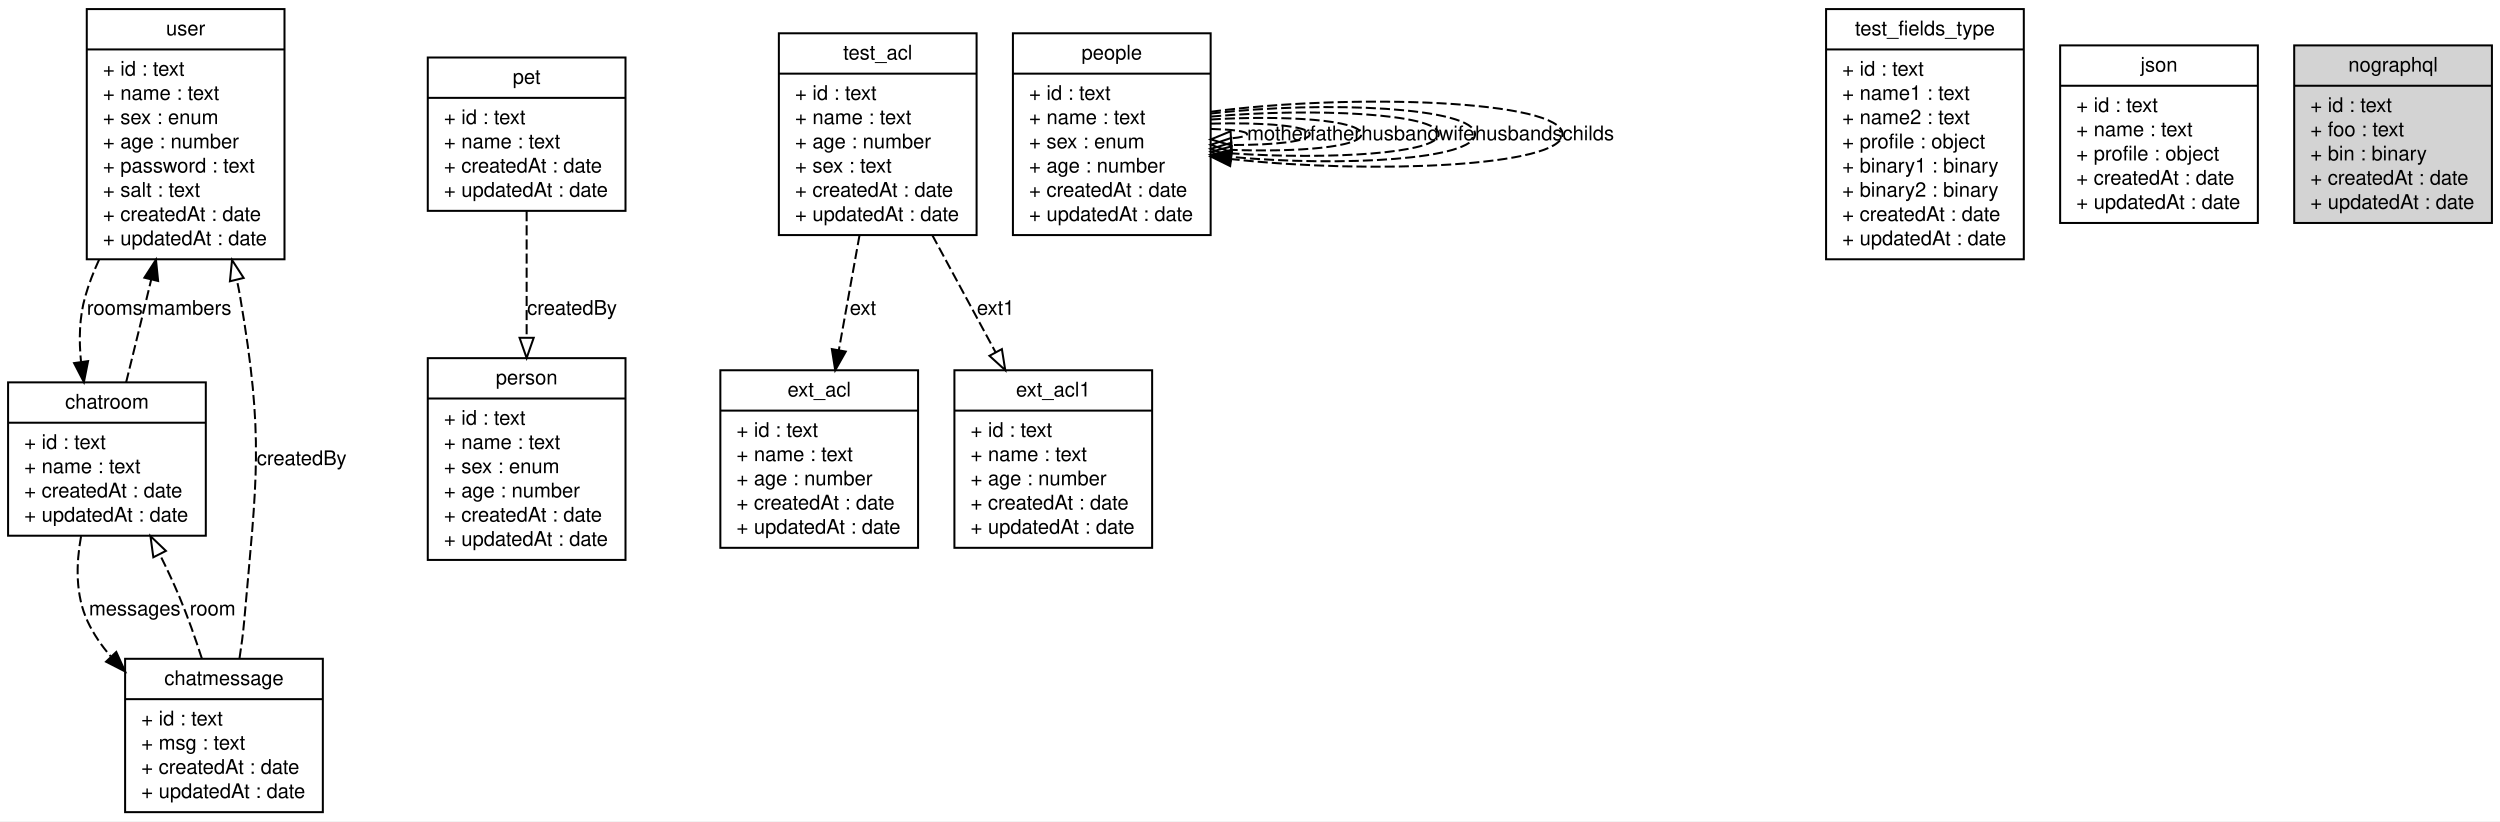
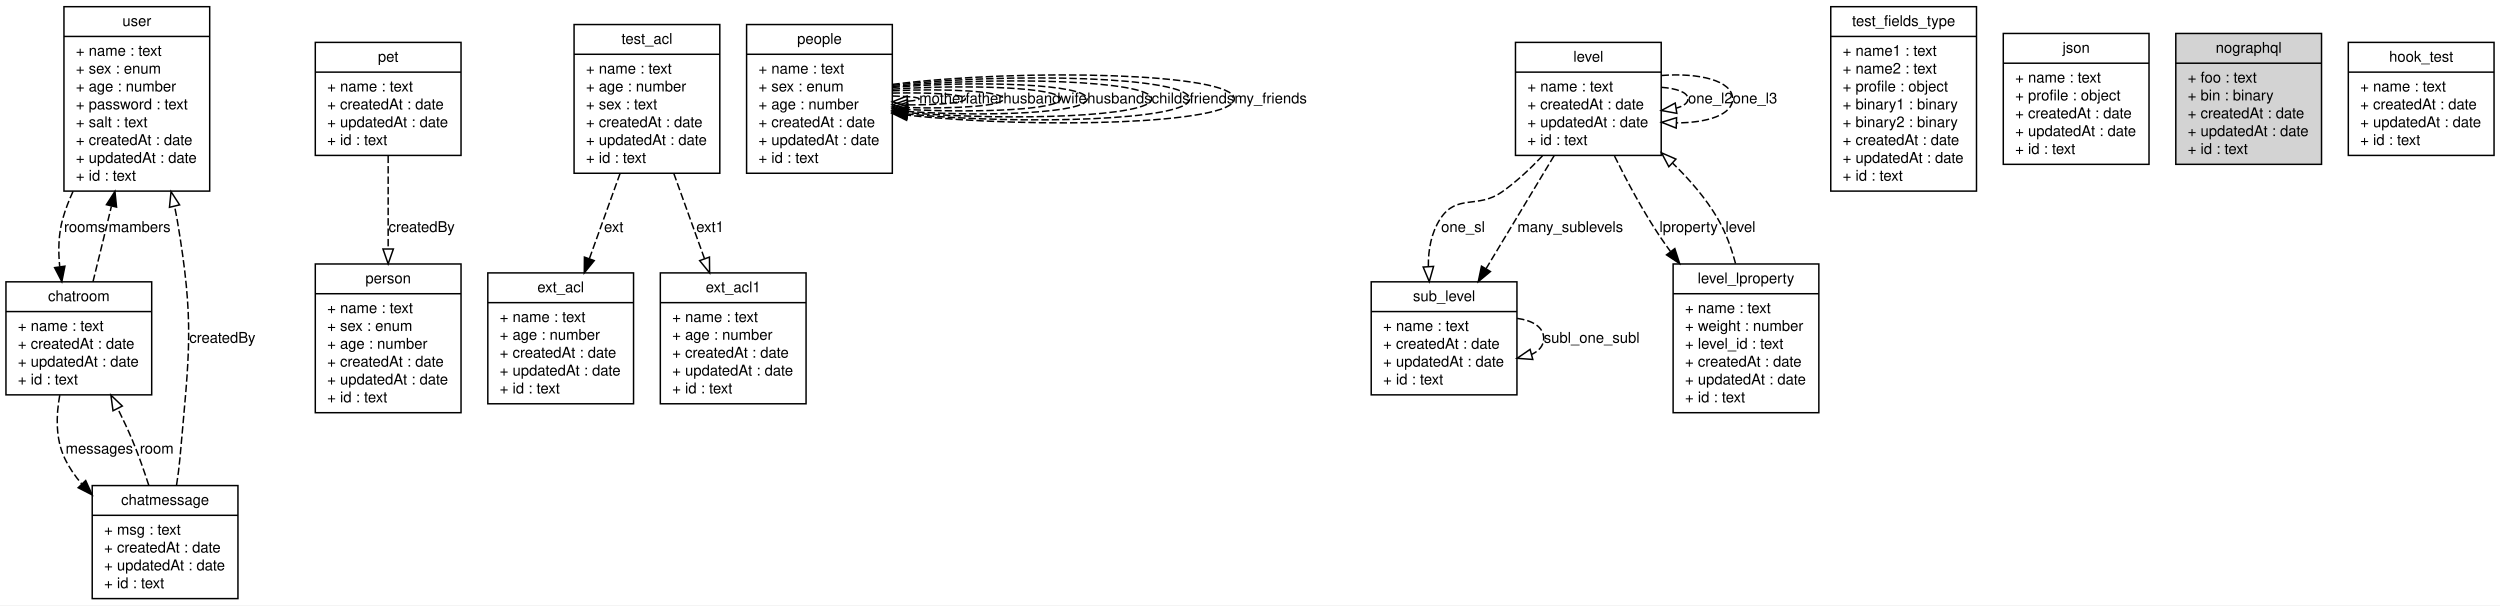
- <svg xmlns="http://www.w3.org/2000/svg" xmlns:xlink="http://www.w3.org/1999/xlink" width="1239pt" height="407pt" viewBox="0.00 0.00 1238.99 407.00">
+ <svg xmlns="http://www.w3.org/2000/svg" xmlns:xlink="http://www.w3.org/1999/xlink" width="1681pt" height="407pt" viewBox="0.00 0.00 1680.99 407.00">
  <g id="graph0" class="graph" transform="scale(1 1) rotate(0) translate(4 403)">
-     <polygon fill="#ffffff" stroke="transparent" points="-4,4 -4,-403 1234.992,-403 1234.992,4 -4,4" />
+     <polygon fill="#ffffff" stroke="transparent" points="-4,4 -4,-403 1676.992,-403 1676.992,4 -4,4" />
    <g id="node1" class="node">
      <g id="a_node1">
        <a xlink:title="user">
          <polygon fill="#ffffff" stroke="#000000" points="39,-274.5 39,-398.5 136.992,-398.5 136.992,-274.5 39,-274.5" />
          <text text-anchor="middle" x="87.996" y="-385.5" font-family="Helvetica,sans-Serif" font-size="10.00" fill="#000000">user</text>
          <polyline fill="none" stroke="#000000" points="39,-378.5 136.992,-378.5 " />
-           <text text-anchor="start" x="47" y="-365.5" font-family="Helvetica,sans-Serif" font-size="10.00" fill="#000000">+ id : text</text>
-           <text text-anchor="start" x="47" y="-353.5" font-family="Helvetica,sans-Serif" font-size="10.00" fill="#000000">+ name : text</text>
-           <text text-anchor="start" x="47" y="-341.5" font-family="Helvetica,sans-Serif" font-size="10.00" fill="#000000">+ sex : enum</text>
-           <text text-anchor="start" x="47" y="-329.5" font-family="Helvetica,sans-Serif" font-size="10.00" fill="#000000">+ age : number</text>
-           <text text-anchor="start" x="47" y="-317.5" font-family="Helvetica,sans-Serif" font-size="10.00" fill="#000000">+ password : text</text>
-           <text text-anchor="start" x="47" y="-305.5" font-family="Helvetica,sans-Serif" font-size="10.00" fill="#000000">+ salt : text</text>
-           <text text-anchor="start" x="47" y="-293.5" font-family="Helvetica,sans-Serif" font-size="10.00" fill="#000000">+ createdAt : date</text>
-           <text text-anchor="start" x="47" y="-281.5" font-family="Helvetica,sans-Serif" font-size="10.00" fill="#000000">+ updatedAt : date</text>
-         </a>
-       </g>
-     </g>
-     <g id="node8" class="node">
-       <g id="a_node8">
+           <text text-anchor="start" x="47" y="-365.5" font-family="Helvetica,sans-Serif" font-size="10.00" fill="#000000">+ name : text</text>
+           <text text-anchor="start" x="47" y="-353.5" font-family="Helvetica,sans-Serif" font-size="10.00" fill="#000000">+ sex : enum</text>
+           <text text-anchor="start" x="47" y="-341.5" font-family="Helvetica,sans-Serif" font-size="10.00" fill="#000000">+ age : number</text>
+           <text text-anchor="start" x="47" y="-329.5" font-family="Helvetica,sans-Serif" font-size="10.00" fill="#000000">+ password : text</text>
+           <text text-anchor="start" x="47" y="-317.5" font-family="Helvetica,sans-Serif" font-size="10.00" fill="#000000">+ salt : text</text>
+           <text text-anchor="start" x="47" y="-305.5" font-family="Helvetica,sans-Serif" font-size="10.00" fill="#000000">+ createdAt : date</text>
+           <text text-anchor="start" x="47" y="-293.5" font-family="Helvetica,sans-Serif" font-size="10.00" fill="#000000">+ updatedAt : date</text>
+           <text text-anchor="start" x="47" y="-281.5" font-family="Helvetica,sans-Serif" font-size="10.00" fill="#000000">+ id : text</text>
+         </a>
+       </g>
+     </g>
+     <g id="node11" class="node">
+       <g id="a_node11">
        <a xlink:title="chatroom">
          <polygon fill="#ffffff" stroke="#000000" points="0,-137.5 0,-213.5 97.992,-213.5 97.992,-137.5 0,-137.5" />
          <text text-anchor="middle" x="48.996" y="-200.5" font-family="Helvetica,sans-Serif" font-size="10.00" fill="#000000">chatroom</text>
          <polyline fill="none" stroke="#000000" points="0,-193.5 97.992,-193.5 " />
-           <text text-anchor="start" x="8" y="-180.5" font-family="Helvetica,sans-Serif" font-size="10.00" fill="#000000">+ id : text</text>
-           <text text-anchor="start" x="8" y="-168.5" font-family="Helvetica,sans-Serif" font-size="10.00" fill="#000000">+ name : text</text>
-           <text text-anchor="start" x="8" y="-156.5" font-family="Helvetica,sans-Serif" font-size="10.00" fill="#000000">+ createdAt : date</text>
-           <text text-anchor="start" x="8" y="-144.5" font-family="Helvetica,sans-Serif" font-size="10.00" fill="#000000">+ updatedAt : date</text>
+           <text text-anchor="start" x="8" y="-180.5" font-family="Helvetica,sans-Serif" font-size="10.00" fill="#000000">+ name : text</text>
+           <text text-anchor="start" x="8" y="-168.5" font-family="Helvetica,sans-Serif" font-size="10.00" fill="#000000">+ createdAt : date</text>
+           <text text-anchor="start" x="8" y="-156.5" font-family="Helvetica,sans-Serif" font-size="10.00" fill="#000000">+ updatedAt : date</text>
+           <text text-anchor="start" x="8" y="-144.5" font-family="Helvetica,sans-Serif" font-size="10.00" fill="#000000">+ id : text</text>
        </a>
      </g>
    </g>
    <g id="edge1" class="edge">
      <path fill="none" stroke="#000000" stroke-dasharray="5,2" d="M45.11,-274.323C42.345,-268.319 39.972,-262.164 38.22,-256 35.299,-245.722 35.051,-234.474 36.151,-223.733" />
      <polygon fill="#000000" stroke="#000000" points="39.644,-224.027 37.574,-213.637 32.712,-223.05 39.644,-224.027" />
      <text text-anchor="middle" x="52.884" y="-247" font-family="Helvetica,sans-Serif" font-size="10.00" fill="#000000">rooms</text>
    </g>
    <g id="node2" class="node">
      <g id="a_node2">
        <a xlink:title="person">
          <polygon fill="#ffffff" stroke="#000000" points="208,-125.5 208,-225.5 305.992,-225.5 305.992,-125.5 208,-125.5" />
          <text text-anchor="middle" x="256.996" y="-212.5" font-family="Helvetica,sans-Serif" font-size="10.00" fill="#000000">person</text>
          <polyline fill="none" stroke="#000000" points="208,-205.5 305.992,-205.5 " />
-           <text text-anchor="start" x="216" y="-192.5" font-family="Helvetica,sans-Serif" font-size="10.00" fill="#000000">+ id : text</text>
-           <text text-anchor="start" x="216" y="-180.5" font-family="Helvetica,sans-Serif" font-size="10.00" fill="#000000">+ name : text</text>
-           <text text-anchor="start" x="216" y="-168.5" font-family="Helvetica,sans-Serif" font-size="10.00" fill="#000000">+ sex : enum</text>
-           <text text-anchor="start" x="216" y="-156.5" font-family="Helvetica,sans-Serif" font-size="10.00" fill="#000000">+ age : number</text>
-           <text text-anchor="start" x="216" y="-144.5" font-family="Helvetica,sans-Serif" font-size="10.00" fill="#000000">+ createdAt : date</text>
-           <text text-anchor="start" x="216" y="-132.5" font-family="Helvetica,sans-Serif" font-size="10.00" fill="#000000">+ updatedAt : date</text>
+           <text text-anchor="start" x="216" y="-192.5" font-family="Helvetica,sans-Serif" font-size="10.00" fill="#000000">+ name : text</text>
+           <text text-anchor="start" x="216" y="-180.5" font-family="Helvetica,sans-Serif" font-size="10.00" fill="#000000">+ sex : enum</text>
+           <text text-anchor="start" x="216" y="-168.5" font-family="Helvetica,sans-Serif" font-size="10.00" fill="#000000">+ age : number</text>
+           <text text-anchor="start" x="216" y="-156.5" font-family="Helvetica,sans-Serif" font-size="10.00" fill="#000000">+ createdAt : date</text>
+           <text text-anchor="start" x="216" y="-144.5" font-family="Helvetica,sans-Serif" font-size="10.00" fill="#000000">+ updatedAt : date</text>
+           <text text-anchor="start" x="216" y="-132.5" font-family="Helvetica,sans-Serif" font-size="10.00" fill="#000000">+ id : text</text>
        </a>
      </g>
    </g>
    <g id="node3" class="node">
      <g id="a_node3">
        <a xlink:title="ext_acl">
-           <polygon fill="#ffffff" stroke="#000000" points="353,-131.5 353,-219.5 450.992,-219.5 450.992,-131.5 353,-131.5" />
-           <text text-anchor="middle" x="401.996" y="-206.5" font-family="Helvetica,sans-Serif" font-size="10.00" fill="#000000">ext_acl</text>
-           <polyline fill="none" stroke="#000000" points="353,-199.5 450.992,-199.5 " />
-           <text text-anchor="start" x="361" y="-186.5" font-family="Helvetica,sans-Serif" font-size="10.00" fill="#000000">+ id : text</text>
-           <text text-anchor="start" x="361" y="-174.5" font-family="Helvetica,sans-Serif" font-size="10.00" fill="#000000">+ name : text</text>
-           <text text-anchor="start" x="361" y="-162.5" font-family="Helvetica,sans-Serif" font-size="10.00" fill="#000000">+ age : number</text>
-           <text text-anchor="start" x="361" y="-150.5" font-family="Helvetica,sans-Serif" font-size="10.00" fill="#000000">+ createdAt : date</text>
-           <text text-anchor="start" x="361" y="-138.5" font-family="Helvetica,sans-Serif" font-size="10.00" fill="#000000">+ updatedAt : date</text>
+           <polygon fill="#ffffff" stroke="#000000" points="324,-131.5 324,-219.5 421.992,-219.5 421.992,-131.5 324,-131.5" />
+           <text text-anchor="middle" x="372.996" y="-206.5" font-family="Helvetica,sans-Serif" font-size="10.00" fill="#000000">ext_acl</text>
+           <polyline fill="none" stroke="#000000" points="324,-199.5 421.992,-199.5 " />
+           <text text-anchor="start" x="332" y="-186.5" font-family="Helvetica,sans-Serif" font-size="10.00" fill="#000000">+ name : text</text>
+           <text text-anchor="start" x="332" y="-174.5" font-family="Helvetica,sans-Serif" font-size="10.00" fill="#000000">+ age : number</text>
+           <text text-anchor="start" x="332" y="-162.5" font-family="Helvetica,sans-Serif" font-size="10.00" fill="#000000">+ createdAt : date</text>
+           <text text-anchor="start" x="332" y="-150.5" font-family="Helvetica,sans-Serif" font-size="10.00" fill="#000000">+ updatedAt : date</text>
+           <text text-anchor="start" x="332" y="-138.5" font-family="Helvetica,sans-Serif" font-size="10.00" fill="#000000">+ id : text</text>
        </a>
      </g>
    </g>
    <g id="node4" class="node">
      <g id="a_node4">
        <a xlink:title="ext_acl1">
-           <polygon fill="#ffffff" stroke="#000000" points="469,-131.5 469,-219.5 566.992,-219.5 566.992,-131.5 469,-131.5" />
-           <text text-anchor="middle" x="517.996" y="-206.5" font-family="Helvetica,sans-Serif" font-size="10.00" fill="#000000">ext_acl1</text>
-           <polyline fill="none" stroke="#000000" points="469,-199.5 566.992,-199.5 " />
-           <text text-anchor="start" x="477" y="-186.5" font-family="Helvetica,sans-Serif" font-size="10.00" fill="#000000">+ id : text</text>
-           <text text-anchor="start" x="477" y="-174.5" font-family="Helvetica,sans-Serif" font-size="10.00" fill="#000000">+ name : text</text>
-           <text text-anchor="start" x="477" y="-162.5" font-family="Helvetica,sans-Serif" font-size="10.00" fill="#000000">+ age : number</text>
-           <text text-anchor="start" x="477" y="-150.5" font-family="Helvetica,sans-Serif" font-size="10.00" fill="#000000">+ createdAt : date</text>
-           <text text-anchor="start" x="477" y="-138.5" font-family="Helvetica,sans-Serif" font-size="10.00" fill="#000000">+ updatedAt : date</text>
+           <polygon fill="#ffffff" stroke="#000000" points="440,-131.5 440,-219.5 537.992,-219.5 537.992,-131.5 440,-131.5" />
+           <text text-anchor="middle" x="488.996" y="-206.5" font-family="Helvetica,sans-Serif" font-size="10.00" fill="#000000">ext_acl1</text>
+           <polyline fill="none" stroke="#000000" points="440,-199.5 537.992,-199.5 " />
+           <text text-anchor="start" x="448" y="-186.5" font-family="Helvetica,sans-Serif" font-size="10.00" fill="#000000">+ name : text</text>
+           <text text-anchor="start" x="448" y="-174.5" font-family="Helvetica,sans-Serif" font-size="10.00" fill="#000000">+ age : number</text>
+           <text text-anchor="start" x="448" y="-162.5" font-family="Helvetica,sans-Serif" font-size="10.00" fill="#000000">+ createdAt : date</text>
+           <text text-anchor="start" x="448" y="-150.5" font-family="Helvetica,sans-Serif" font-size="10.00" fill="#000000">+ updatedAt : date</text>
+           <text text-anchor="start" x="448" y="-138.5" font-family="Helvetica,sans-Serif" font-size="10.00" fill="#000000">+ id : text</text>
        </a>
      </g>
    </g>
    <g id="node5" class="node">
      <g id="a_node5">
        <a xlink:title="test_acl">
          <polygon fill="#ffffff" stroke="#000000" points="382,-286.5 382,-386.5 479.992,-386.5 479.992,-286.5 382,-286.5" />
          <text text-anchor="middle" x="430.996" y="-373.5" font-family="Helvetica,sans-Serif" font-size="10.00" fill="#000000">test_acl</text>
          <polyline fill="none" stroke="#000000" points="382,-366.5 479.992,-366.5 " />
-           <text text-anchor="start" x="390" y="-353.5" font-family="Helvetica,sans-Serif" font-size="10.00" fill="#000000">+ id : text</text>
-           <text text-anchor="start" x="390" y="-341.5" font-family="Helvetica,sans-Serif" font-size="10.00" fill="#000000">+ name : text</text>
-           <text text-anchor="start" x="390" y="-329.5" font-family="Helvetica,sans-Serif" font-size="10.00" fill="#000000">+ age : number</text>
-           <text text-anchor="start" x="390" y="-317.5" font-family="Helvetica,sans-Serif" font-size="10.00" fill="#000000">+ sex : text</text>
-           <text text-anchor="start" x="390" y="-305.5" font-family="Helvetica,sans-Serif" font-size="10.00" fill="#000000">+ createdAt : date</text>
-           <text text-anchor="start" x="390" y="-293.5" font-family="Helvetica,sans-Serif" font-size="10.00" fill="#000000">+ updatedAt : date</text>
+           <text text-anchor="start" x="390" y="-353.5" font-family="Helvetica,sans-Serif" font-size="10.00" fill="#000000">+ name : text</text>
+           <text text-anchor="start" x="390" y="-341.5" font-family="Helvetica,sans-Serif" font-size="10.00" fill="#000000">+ age : number</text>
+           <text text-anchor="start" x="390" y="-329.5" font-family="Helvetica,sans-Serif" font-size="10.00" fill="#000000">+ sex : text</text>
+           <text text-anchor="start" x="390" y="-317.5" font-family="Helvetica,sans-Serif" font-size="10.00" fill="#000000">+ createdAt : date</text>
+           <text text-anchor="start" x="390" y="-305.5" font-family="Helvetica,sans-Serif" font-size="10.00" fill="#000000">+ updatedAt : date</text>
+           <text text-anchor="start" x="390" y="-293.5" font-family="Helvetica,sans-Serif" font-size="10.00" fill="#000000">+ id : text</text>
        </a>
      </g>
    </g>
    <g id="edge2" class="edge">
-       <path fill="none" stroke="#000000" stroke-dasharray="5,2" d="M421.979,-286.441C418.724,-268.372 415.038,-247.903 411.724,-229.51" />
-       <polygon fill="#000000" stroke="#000000" points="415.145,-228.755 409.928,-219.534 408.256,-229.996 415.145,-228.755" />
-       <text text-anchor="middle" x="423.665" y="-247" font-family="Helvetica,sans-Serif" font-size="10.00" fill="#000000">ext</text>
+       <path fill="none" stroke="#000000" stroke-dasharray="5,2" d="M412.962,-286.441C406.393,-268.204 398.942,-247.523 392.269,-229" />
+       <polygon fill="#000000" stroke="#000000" points="395.541,-227.756 388.859,-219.534 388.956,-230.128 395.541,-227.756" />
+       <text text-anchor="middle" x="408.665" y="-247" font-family="Helvetica,sans-Serif" font-size="10.00" fill="#000000">ext</text>
    </g>
    <g id="edge3" class="edge">
-       <path fill="none" stroke="#000000" stroke-dasharray="5,2" d="M458.046,-286.441C467.991,-268.037 479.282,-247.144 489.361,-228.49" />
-       <polygon fill="none" stroke="#000000" points="492.526,-229.995 494.201,-219.534 486.368,-226.668 492.526,-229.995" />
-       <text text-anchor="middle" x="489.445" y="-247" font-family="Helvetica,sans-Serif" font-size="10.00" fill="#000000">ext1</text>
+       <path fill="none" stroke="#000000" stroke-dasharray="5,2" d="M449.03,-286.441C455.599,-268.204 463.05,-247.523 469.723,-229" />
+       <polygon fill="none" stroke="#000000" points="473.036,-230.128 473.133,-219.534 466.451,-227.756 473.036,-230.128" />
+       <text text-anchor="middle" x="473.445" y="-247" font-family="Helvetica,sans-Serif" font-size="10.00" fill="#000000">ext1</text>
    </g>
    <g id="node6" class="node">
      <g id="a_node6">
        <a xlink:title="people">
          <polygon fill="#ffffff" stroke="#000000" points="498,-286.5 498,-386.5 595.992,-386.5 595.992,-286.5 498,-286.5" />
          <text text-anchor="middle" x="546.996" y="-373.5" font-family="Helvetica,sans-Serif" font-size="10.00" fill="#000000">people</text>
          <polyline fill="none" stroke="#000000" points="498,-366.5 595.992,-366.5 " />
-           <text text-anchor="start" x="506" y="-353.5" font-family="Helvetica,sans-Serif" font-size="10.00" fill="#000000">+ id : text</text>
-           <text text-anchor="start" x="506" y="-341.5" font-family="Helvetica,sans-Serif" font-size="10.00" fill="#000000">+ name : text</text>
-           <text text-anchor="start" x="506" y="-329.5" font-family="Helvetica,sans-Serif" font-size="10.00" fill="#000000">+ sex : enum</text>
-           <text text-anchor="start" x="506" y="-317.5" font-family="Helvetica,sans-Serif" font-size="10.00" fill="#000000">+ age : number</text>
-           <text text-anchor="start" x="506" y="-305.5" font-family="Helvetica,sans-Serif" font-size="10.00" fill="#000000">+ createdAt : date</text>
-           <text text-anchor="start" x="506" y="-293.5" font-family="Helvetica,sans-Serif" font-size="10.00" fill="#000000">+ updatedAt : date</text>
+           <text text-anchor="start" x="506" y="-353.5" font-family="Helvetica,sans-Serif" font-size="10.00" fill="#000000">+ name : text</text>
+           <text text-anchor="start" x="506" y="-341.5" font-family="Helvetica,sans-Serif" font-size="10.00" fill="#000000">+ sex : enum</text>
+           <text text-anchor="start" x="506" y="-329.5" font-family="Helvetica,sans-Serif" font-size="10.00" fill="#000000">+ age : number</text>
+           <text text-anchor="start" x="506" y="-317.5" font-family="Helvetica,sans-Serif" font-size="10.00" fill="#000000">+ createdAt : date</text>
+           <text text-anchor="start" x="506" y="-305.5" font-family="Helvetica,sans-Serif" font-size="10.00" fill="#000000">+ updatedAt : date</text>
+           <text text-anchor="start" x="506" y="-293.5" font-family="Helvetica,sans-Serif" font-size="10.00" fill="#000000">+ id : text</text>
        </a>
      </g>
    </g>
    <g id="edge4" class="edge">
-       <path fill="none" stroke="#000000" stroke-dasharray="5,2" d="M596.073,-339.101C606.478,-338.837 613.992,-337.97 613.992,-336.5 613.992,-335.581 611.057,-334.898 606.315,-334.451" />
-       <polygon fill="none" stroke="#000000" points="606.247,-330.942 596.073,-333.899 605.871,-337.932 606.247,-330.942" />
+       <path fill="none" stroke="#000000" stroke-dasharray="5,2" d="M596.073,-338.45C606.478,-338.252 613.992,-337.602 613.992,-336.5 613.992,-335.811 611.057,-335.299 606.315,-334.963" />
+       <polygon fill="none" stroke="#000000" points="606.207,-331.456 596.073,-334.55 605.924,-338.45 606.207,-331.456" />
      <text text-anchor="middle" x="629.549" y="-333.5" font-family="Helvetica,sans-Serif" font-size="10.00" fill="#000000">mother</text>
    </g>
    <g id="edge5" class="edge">
-       <path fill="none" stroke="#000000" stroke-dasharray="5,2" d="M596.122,-341.73C621.468,-342.415 645.106,-340.671 645.106,-336.5 645.106,-332.899 627.49,-331.107 606.366,-331.125" />
-       <polygon fill="none" stroke="#000000" points="606.072,-327.629 596.122,-331.27 606.17,-334.628 606.072,-327.629" />
+       <path fill="none" stroke="#000000" stroke-dasharray="5,2" d="M596.122,-340.423C621.468,-340.936 645.106,-339.628 645.106,-336.5 645.106,-333.799 627.49,-332.456 606.366,-332.469" />
+       <polygon fill="none" stroke="#000000" points="606.084,-328.971 596.122,-332.577 606.158,-335.971 606.084,-328.971" />
      <text text-anchor="middle" x="657.888" y="-333.5" font-family="Helvetica,sans-Serif" font-size="10.00" fill="#000000">father</text>
    </g>
    <g id="edge6" class="edge">
-       <path fill="none" stroke="#000000" stroke-dasharray="5,2" d="M596.038,-343.775C632.194,-345.98 670.67,-343.555 670.67,-336.5 670.67,-330.107 639.07,-327.516 606.234,-328.727" />
-       <polygon fill="none" stroke="#000000" points="605.855,-325.241 596.038,-329.225 606.197,-332.233 605.855,-325.241" />
+       <path fill="none" stroke="#000000" stroke-dasharray="5,2" d="M596.038,-341.956C632.194,-343.61 670.67,-341.791 670.67,-336.5 670.67,-331.705 639.07,-329.762 606.234,-330.67" />
+       <polygon fill="none" stroke="#000000" points="605.903,-327.18 596.038,-331.044 606.159,-334.175 605.903,-327.18" />
      <text text-anchor="middle" x="689.847" y="-333.5" font-family="Helvetica,sans-Serif" font-size="10.00" fill="#000000">husband</text>
    </g>
    <g id="edge7" class="edge">
-       <path fill="none" stroke="#000000" stroke-dasharray="5,2" d="M596.227,-345.229C646.497,-349.684 709.024,-346.774 709.024,-336.5 709.024,-326.908 654.525,-323.735 606.382,-326.981" />
-       <polygon fill="none" stroke="#000000" points="605.926,-323.506 596.227,-327.771 606.469,-330.485 605.926,-323.506" />
+       <path fill="none" stroke="#000000" stroke-dasharray="5,2" d="M596.227,-343.047C646.497,-346.388 709.024,-344.206 709.024,-336.5 709.024,-329.306 654.525,-326.926 606.382,-329.361" />
+       <polygon fill="none" stroke="#000000" points="606.006,-325.877 596.227,-329.953 606.414,-332.865 606.006,-325.877" />
      <text text-anchor="middle" x="717.912" y="-333.5" font-family="Helvetica,sans-Serif" font-size="10.00" fill="#000000">wife</text>
    </g>
    <g id="edge8" class="edge">
-       <path fill="none" stroke="#000000" stroke-dasharray="5,2" d="M596.014,-346.734C652.99,-353.244 727.024,-349.832 727.024,-336.5 727.024,-323.949 661.412,-320.19 606.187,-325.224" />
-       <polygon fill="#000000" stroke="#000000" points="605.606,-321.765 596.014,-326.266 606.319,-328.729 605.606,-321.765" />
+       <path fill="none" stroke="#000000" stroke-dasharray="5,2" d="M596.014,-344.175C652.99,-349.058 727.024,-346.499 727.024,-336.5 727.024,-327.087 661.412,-324.267 606.187,-328.043" />
+       <polygon fill="#000000" stroke="#000000" points="605.717,-324.569 596.014,-328.825 606.253,-331.548 605.717,-324.569" />
      <text text-anchor="middle" x="748.701" y="-333.5" font-family="Helvetica,sans-Serif" font-size="10.00" fill="#000000">husbands</text>
    </g>
    <g id="edge9" class="edge">
-       <path fill="none" stroke="#000000" stroke-dasharray="5,2" d="M596.144,-347.629C666.759,-356.943 770.378,-353.234 770.378,-336.5 770.378,-320.55 676.245,-316.433 606.278,-324.147" />
-       <polygon fill="#000000" stroke="#000000" points="605.652,-320.697 596.144,-325.371 606.492,-327.647 605.652,-320.697" />
+       <path fill="none" stroke="#000000" stroke-dasharray="5,2" d="M596.144,-344.846C666.759,-351.833 770.378,-349.05 770.378,-336.5 770.378,-324.538 676.245,-321.45 606.278,-327.236" />
+       <polygon fill="#000000" stroke="#000000" points="605.788,-323.765 596.144,-328.154 606.419,-330.737 605.788,-323.765" />
      <text text-anchor="middle" x="783.156" y="-333.5" font-family="Helvetica,sans-Serif" font-size="10.00" fill="#000000">childs</text>
+     </g>
+     <g id="edge10" class="edge">
+       <path fill="none" stroke="#000000" stroke-dasharray="5,2" d="M596.209,-345.635C674.897,-354.536 795.934,-351.491 795.934,-336.5 795.934,-322.153 685.075,-318.747 606.574,-326.284" />
+       <polygon fill="#000000" stroke="#000000" points="605.792,-322.846 596.209,-327.365 606.518,-329.808 605.792,-322.846" />
+       <text text-anchor="middle" x="810.936" y="-333.5" font-family="Helvetica,sans-Serif" font-size="10.00" fill="#000000">friends</text>
+     </g>
+     <g id="edge11" class="edge">
+       <path fill="none" stroke="#000000" stroke-dasharray="5,2" d="M595.996,-346.247C683.58,-357.26 825.938,-354.011 825.938,-336.5 825.938,-319.639 693.949,-316.001 605.963,-325.586" />
+       <polygon fill="#000000" stroke="#000000" points="605.521,-322.113 595.996,-326.753 606.335,-329.066 605.521,-322.113" />
+       <text text-anchor="middle" x="850.384" y="-333.5" font-family="Helvetica,sans-Serif" font-size="10.00" fill="#000000">my_friends</text>
    </g>
    <g id="node7" class="node">
      <g id="a_node7">
+         <a xlink:title="level">
+           <polygon fill="#ffffff" stroke="#000000" points="1015,-298.5 1015,-374.5 1112.992,-374.5 1112.992,-298.5 1015,-298.5" />
+           <text text-anchor="middle" x="1063.996" y="-361.5" font-family="Helvetica,sans-Serif" font-size="10.00" fill="#000000">level</text>
+           <polyline fill="none" stroke="#000000" points="1015,-354.5 1112.992,-354.5 " />
+           <text text-anchor="start" x="1023" y="-341.5" font-family="Helvetica,sans-Serif" font-size="10.00" fill="#000000">+ name : text</text>
+           <text text-anchor="start" x="1023" y="-329.5" font-family="Helvetica,sans-Serif" font-size="10.00" fill="#000000">+ createdAt : date</text>
+           <text text-anchor="start" x="1023" y="-317.5" font-family="Helvetica,sans-Serif" font-size="10.00" fill="#000000">+ updatedAt : date</text>
+           <text text-anchor="start" x="1023" y="-305.5" font-family="Helvetica,sans-Serif" font-size="10.00" fill="#000000">+ id : text</text>
+         </a>
+       </g>
+     </g>
+     <g id="edge12" class="edge">
+       <path fill="none" stroke="#000000" stroke-dasharray="5,2" d="M1113.073,-344.302C1123.478,-343.51 1130.992,-340.909 1130.992,-336.5 1130.992,-333.675 1127.908,-331.593 1122.956,-330.253" />
+       <polygon fill="none" stroke="#000000" points="1123.496,-326.795 1113.073,-328.698 1122.408,-333.709 1123.496,-326.795" />
+       <text text-anchor="middle" x="1145.999" y="-333.5" font-family="Helvetica,sans-Serif" font-size="10.00" fill="#000000">one_l2</text>
+     </g>
+     <g id="edge13" class="edge">
+       <path fill="none" stroke="#000000" stroke-dasharray="5,2" d="M1113.21,-352.231C1138.052,-354.173 1161.006,-348.93 1161.006,-336.5 1161.006,-325.77 1143.899,-320.395 1123.239,-320.375" />
+       <polygon fill="none" stroke="#000000" points="1123.065,-316.879 1113.21,-320.769 1123.339,-323.874 1123.065,-316.879" />
+       <text text-anchor="middle" x="1176.013" y="-333.5" font-family="Helvetica,sans-Serif" font-size="10.00" fill="#000000">one_l3</text>
+     </g>
+     <g id="node8" class="node">
+       <g id="a_node8">
+         <a xlink:title="sub_level">
+           <polygon fill="#ffffff" stroke="#000000" points="918,-137.5 918,-213.5 1015.992,-213.5 1015.992,-137.5 918,-137.5" />
+           <text text-anchor="middle" x="966.996" y="-200.5" font-family="Helvetica,sans-Serif" font-size="10.00" fill="#000000">sub_level</text>
+           <polyline fill="none" stroke="#000000" points="918,-193.5 1015.992,-193.5 " />
+           <text text-anchor="start" x="926" y="-180.5" font-family="Helvetica,sans-Serif" font-size="10.00" fill="#000000">+ name : text</text>
+           <text text-anchor="start" x="926" y="-168.5" font-family="Helvetica,sans-Serif" font-size="10.00" fill="#000000">+ createdAt : date</text>
+           <text text-anchor="start" x="926" y="-156.5" font-family="Helvetica,sans-Serif" font-size="10.00" fill="#000000">+ updatedAt : date</text>
+           <text text-anchor="start" x="926" y="-144.5" font-family="Helvetica,sans-Serif" font-size="10.00" fill="#000000">+ id : text</text>
+         </a>
+       </g>
+     </g>
+     <g id="edge14" class="edge">
+       <path fill="none" stroke="#000000" stroke-dasharray="5,2" d="M1033.152,-298.2C1024.949,-289.514 1015.66,-280.844 1005.996,-274 989.604,-262.392 975.558,-272.795 964.541,-256 958.376,-246.601 956.324,-235.167 956.412,-223.903" />
+       <polygon fill="none" stroke="#000000" points="959.92,-223.864 957.036,-213.669 952.933,-223.437 959.92,-223.864" />
+       <text text-anchor="middle" x="979.723" y="-247" font-family="Helvetica,sans-Serif" font-size="10.00" fill="#000000">one_sl</text>
+     </g>
+     <g id="edge15" class="edge">
+       <path fill="none" stroke="#000000" stroke-dasharray="5,2" d="M1041.008,-298.345C1027.287,-275.57 1009.757,-246.474 995.202,-222.316" />
+       <polygon fill="#000000" stroke="#000000" points="998.145,-220.419 989.986,-213.66 992.149,-224.031 998.145,-220.419" />
+       <text text-anchor="middle" x="1051.836" y="-247" font-family="Helvetica,sans-Serif" font-size="10.00" fill="#000000">many_sublevels</text>
+     </g>
+     <g id="node9" class="node">
+       <g id="a_node9">
+         <a xlink:title="level_lproperty">
+           <polygon fill="#ffffff" stroke="#000000" points="1121,-125.5 1121,-225.5 1218.992,-225.5 1218.992,-125.5 1121,-125.5" />
+           <text text-anchor="middle" x="1169.996" y="-212.5" font-family="Helvetica,sans-Serif" font-size="10.00" fill="#000000">level_lproperty</text>
+           <polyline fill="none" stroke="#000000" points="1121,-205.5 1218.992,-205.5 " />
+           <text text-anchor="start" x="1129" y="-192.5" font-family="Helvetica,sans-Serif" font-size="10.00" fill="#000000">+ name : text</text>
+           <text text-anchor="start" x="1129" y="-180.5" font-family="Helvetica,sans-Serif" font-size="10.00" fill="#000000">+ weight : number</text>
+           <text text-anchor="start" x="1129" y="-168.5" font-family="Helvetica,sans-Serif" font-size="10.00" fill="#000000">+ level_id : text</text>
+           <text text-anchor="start" x="1129" y="-156.5" font-family="Helvetica,sans-Serif" font-size="10.00" fill="#000000">+ createdAt : date</text>
+           <text text-anchor="start" x="1129" y="-144.5" font-family="Helvetica,sans-Serif" font-size="10.00" fill="#000000">+ updatedAt : date</text>
+           <text text-anchor="start" x="1129" y="-132.5" font-family="Helvetica,sans-Serif" font-size="10.00" fill="#000000">+ id : text</text>
+         </a>
+       </g>
+     </g>
+     <g id="edge16" class="edge">
+       <path fill="none" stroke="#000000" stroke-dasharray="5,2" d="M1081.596,-298.06C1090.005,-281.003 1100.713,-260.989 1112.104,-244 1114.333,-240.676 1116.697,-237.329 1119.149,-233.997" />
+       <polygon fill="#000000" stroke="#000000" points="1122.136,-235.85 1125.39,-225.767 1116.559,-231.619 1122.136,-235.85" />
+       <text text-anchor="middle" x="1131.442" y="-247" font-family="Helvetica,sans-Serif" font-size="10.00" fill="#000000">lproperty</text>
+     </g>
+     <g id="edge17" class="edge">
+       <path fill="none" stroke="#000000" stroke-dasharray="5,2" d="M1016.073,-188.927C1026.478,-187.564 1033.992,-183.088 1033.992,-175.5 1033.992,-170.639 1030.908,-167.055 1025.956,-164.749" />
+       <polygon fill="none" stroke="#000000" points="1026.641,-161.308 1016.073,-162.073 1024.811,-168.065 1026.641,-161.308" />
+       <text text-anchor="middle" x="1066.226" y="-172.5" font-family="Helvetica,sans-Serif" font-size="10.00" fill="#000000">subl_one_subl</text>
+     </g>
+     <g id="edge18" class="edge">
+       <path fill="none" stroke="#000000" stroke-dasharray="5,2" d="M1162.958,-225.791C1160.195,-236.222 1156.349,-246.821 1150.996,-256 1143.087,-269.561 1132.166,-282.188 1120.73,-293.235" />
+       <polygon fill="none" stroke="#000000" points="1118.112,-290.889 1113.167,-300.259 1122.876,-296.018 1118.112,-290.889" />
+       <text text-anchor="middle" x="1166.274" y="-247" font-family="Helvetica,sans-Serif" font-size="10.00" fill="#000000">level</text>
+     </g>
+     <g id="node10" class="node">
+       <g id="a_node10">
        <a xlink:title="pet">
          <polygon fill="#ffffff" stroke="#000000" points="208,-298.5 208,-374.5 305.992,-374.5 305.992,-298.5 208,-298.5" />
          <text text-anchor="middle" x="256.996" y="-361.5" font-family="Helvetica,sans-Serif" font-size="10.00" fill="#000000">pet</text>
          <polyline fill="none" stroke="#000000" points="208,-354.5 305.992,-354.5 " />
-           <text text-anchor="start" x="216" y="-341.5" font-family="Helvetica,sans-Serif" font-size="10.00" fill="#000000">+ id : text</text>
-           <text text-anchor="start" x="216" y="-329.5" font-family="Helvetica,sans-Serif" font-size="10.00" fill="#000000">+ name : text</text>
-           <text text-anchor="start" x="216" y="-317.5" font-family="Helvetica,sans-Serif" font-size="10.00" fill="#000000">+ createdAt : date</text>
-           <text text-anchor="start" x="216" y="-305.5" font-family="Helvetica,sans-Serif" font-size="10.00" fill="#000000">+ updatedAt : date</text>
-         </a>
-       </g>
-     </g>
-     <g id="edge10" class="edge">
+           <text text-anchor="start" x="216" y="-341.5" font-family="Helvetica,sans-Serif" font-size="10.00" fill="#000000">+ name : text</text>
+           <text text-anchor="start" x="216" y="-329.5" font-family="Helvetica,sans-Serif" font-size="10.00" fill="#000000">+ createdAt : date</text>
+           <text text-anchor="start" x="216" y="-317.5" font-family="Helvetica,sans-Serif" font-size="10.00" fill="#000000">+ updatedAt : date</text>
+           <text text-anchor="start" x="216" y="-305.5" font-family="Helvetica,sans-Serif" font-size="10.00" fill="#000000">+ id : text</text>
+         </a>
+       </g>
+     </g>
+     <g id="edge19" class="edge">
      <path fill="none" stroke="#000000" stroke-dasharray="5,2" d="M256.996,-298.345C256.996,-279.646 256.996,-256.685 256.996,-235.695" />
      <polygon fill="none" stroke="#000000" points="260.496,-235.576 256.996,-225.576 253.496,-235.576 260.496,-235.576" />
      <text text-anchor="middle" x="279.502" y="-247" font-family="Helvetica,sans-Serif" font-size="10.00" fill="#000000">createdBy</text>
    </g>
-     <g id="edge12" class="edge">
+     <g id="edge21" class="edge">
      <path fill="none" stroke="#000000" stroke-dasharray="5,2" d="M58.504,-213.528C60.963,-223.443 63.594,-234.118 65.996,-244 67.594,-250.574 69.243,-257.414 70.888,-264.266" />
      <polygon fill="#000000" stroke="#000000" points="67.554,-265.374 73.287,-274.284 74.362,-263.744 67.554,-265.374" />
      <text text-anchor="middle" x="89.828" y="-247" font-family="Helvetica,sans-Serif" font-size="10.00" fill="#000000">mambers</text>
    </g>
-     <g id="node9" class="node">
-       <g id="a_node9">
+     <g id="node12" class="node">
+       <g id="a_node12">
        <a xlink:title="chatmessage">
          <polygon fill="#ffffff" stroke="#000000" points="58,-.5 58,-76.5 155.992,-76.5 155.992,-.5 58,-.5" />
          <text text-anchor="middle" x="106.996" y="-63.5" font-family="Helvetica,sans-Serif" font-size="10.00" fill="#000000">chatmessage</text>
          <polyline fill="none" stroke="#000000" points="58,-56.5 155.992,-56.5 " />
-           <text text-anchor="start" x="66" y="-43.5" font-family="Helvetica,sans-Serif" font-size="10.00" fill="#000000">+ id : text</text>
-           <text text-anchor="start" x="66" y="-31.5" font-family="Helvetica,sans-Serif" font-size="10.00" fill="#000000">+ msg : text</text>
-           <text text-anchor="start" x="66" y="-19.5" font-family="Helvetica,sans-Serif" font-size="10.00" fill="#000000">+ createdAt : date</text>
-           <text text-anchor="start" x="66" y="-7.5" font-family="Helvetica,sans-Serif" font-size="10.00" fill="#000000">+ updatedAt : date</text>
-         </a>
-       </g>
-     </g>
-     <g id="edge11" class="edge">
+           <text text-anchor="start" x="66" y="-43.5" font-family="Helvetica,sans-Serif" font-size="10.00" fill="#000000">+ msg : text</text>
+           <text text-anchor="start" x="66" y="-31.5" font-family="Helvetica,sans-Serif" font-size="10.00" fill="#000000">+ createdAt : date</text>
+           <text text-anchor="start" x="66" y="-19.5" font-family="Helvetica,sans-Serif" font-size="10.00" fill="#000000">+ updatedAt : date</text>
+           <text text-anchor="start" x="66" y="-7.5" font-family="Helvetica,sans-Serif" font-size="10.00" fill="#000000">+ id : text</text>
+         </a>
+       </g>
+     </g>
+     <g id="edge20" class="edge">
      <path fill="none" stroke="#000000" stroke-dasharray="5,2" d="M36.178,-137.274C33.637,-123.427 33.353,-108.005 39.431,-95 42.345,-88.764 46.324,-82.974 50.902,-77.666" />
      <polygon fill="#000000" stroke="#000000" points="53.617,-79.891 57.985,-70.239 48.551,-75.06 53.617,-79.891" />
      <text text-anchor="middle" x="62.779" y="-98" font-family="Helvetica,sans-Serif" font-size="10.00" fill="#000000">messages</text>
    </g>
-     <g id="edge13" class="edge">
+     <g id="edge22" class="edge">
      <path fill="none" stroke="#000000" stroke-dasharray="5,2" d="M114.686,-76.674C115.646,-82.779 116.473,-89.046 116.996,-95 123.256,-166.287 126.998,-185.453 114.996,-256 114.537,-258.7 114.002,-261.432 113.405,-264.177" />
      <polygon fill="none" stroke="#000000" points="109.944,-263.598 110.995,-274.141 116.748,-265.243 109.944,-263.598" />
      <text text-anchor="middle" x="145.502" y="-172.5" font-family="Helvetica,sans-Serif" font-size="10.00" fill="#000000">createdBy</text>
    </g>
-     <g id="edge14" class="edge">
+     <g id="edge23" class="edge">
      <path fill="none" stroke="#000000" stroke-dasharray="5,2" d="M96.046,-76.612C92.82,-86.624 89.056,-97.325 84.996,-107 82.101,-113.899 78.762,-121.037 75.309,-127.985" />
      <polygon fill="none" stroke="#000000" points="71.984,-126.802 70.561,-137.301 78.221,-129.981 71.984,-126.802" />
      <text text-anchor="middle" x="101.384" y="-98" font-family="Helvetica,sans-Serif" font-size="10.00" fill="#000000">room</text>
    </g>
-     <g id="node10" class="node">
-       <g id="a_node10">
+     <g id="node13" class="node">
+       <g id="a_node13">
        <a xlink:title="test_fields_type">
-           <polygon fill="#ffffff" stroke="#000000" points="901,-274.5 901,-398.5 998.992,-398.5 998.992,-274.5 901,-274.5" />
-           <text text-anchor="middle" x="949.996" y="-385.5" font-family="Helvetica,sans-Serif" font-size="10.00" fill="#000000">test_fields_type</text>
-           <polyline fill="none" stroke="#000000" points="901,-378.5 998.992,-378.5 " />
-           <text text-anchor="start" x="909" y="-365.5" font-family="Helvetica,sans-Serif" font-size="10.00" fill="#000000">+ id : text</text>
-           <text text-anchor="start" x="909" y="-353.5" font-family="Helvetica,sans-Serif" font-size="10.00" fill="#000000">+ name1 : text</text>
-           <text text-anchor="start" x="909" y="-341.5" font-family="Helvetica,sans-Serif" font-size="10.00" fill="#000000">+ name2 : text</text>
-           <text text-anchor="start" x="909" y="-329.5" font-family="Helvetica,sans-Serif" font-size="10.00" fill="#000000">+ profile : object</text>
-           <text text-anchor="start" x="909" y="-317.5" font-family="Helvetica,sans-Serif" font-size="10.00" fill="#000000">+ binary1 : binary</text>
-           <text text-anchor="start" x="909" y="-305.5" font-family="Helvetica,sans-Serif" font-size="10.00" fill="#000000">+ binary2 : binary</text>
-           <text text-anchor="start" x="909" y="-293.5" font-family="Helvetica,sans-Serif" font-size="10.00" fill="#000000">+ createdAt : date</text>
-           <text text-anchor="start" x="909" y="-281.5" font-family="Helvetica,sans-Serif" font-size="10.00" fill="#000000">+ updatedAt : date</text>
-         </a>
-       </g>
-     </g>
-     <g id="node11" class="node">
-       <g id="a_node11">
+           <polygon fill="#ffffff" stroke="#000000" points="1227,-274.5 1227,-398.5 1324.992,-398.5 1324.992,-274.5 1227,-274.5" />
+           <text text-anchor="middle" x="1275.996" y="-385.5" font-family="Helvetica,sans-Serif" font-size="10.00" fill="#000000">test_fields_type</text>
+           <polyline fill="none" stroke="#000000" points="1227,-378.5 1324.992,-378.5 " />
+           <text text-anchor="start" x="1235" y="-365.5" font-family="Helvetica,sans-Serif" font-size="10.00" fill="#000000">+ name1 : text</text>
+           <text text-anchor="start" x="1235" y="-353.5" font-family="Helvetica,sans-Serif" font-size="10.00" fill="#000000">+ name2 : text</text>
+           <text text-anchor="start" x="1235" y="-341.5" font-family="Helvetica,sans-Serif" font-size="10.00" fill="#000000">+ profile : object</text>
+           <text text-anchor="start" x="1235" y="-329.5" font-family="Helvetica,sans-Serif" font-size="10.00" fill="#000000">+ binary1 : binary</text>
+           <text text-anchor="start" x="1235" y="-317.5" font-family="Helvetica,sans-Serif" font-size="10.00" fill="#000000">+ binary2 : binary</text>
+           <text text-anchor="start" x="1235" y="-305.5" font-family="Helvetica,sans-Serif" font-size="10.00" fill="#000000">+ createdAt : date</text>
+           <text text-anchor="start" x="1235" y="-293.5" font-family="Helvetica,sans-Serif" font-size="10.00" fill="#000000">+ updatedAt : date</text>
+           <text text-anchor="start" x="1235" y="-281.5" font-family="Helvetica,sans-Serif" font-size="10.00" fill="#000000">+ id : text</text>
+         </a>
+       </g>
+     </g>
+     <g id="node14" class="node">
+       <g id="a_node14">
        <a xlink:title="json">
-           <polygon fill="#ffffff" stroke="#000000" points="1017,-292.5 1017,-380.5 1114.992,-380.5 1114.992,-292.5 1017,-292.5" />
-           <text text-anchor="middle" x="1065.996" y="-367.5" font-family="Helvetica,sans-Serif" font-size="10.00" fill="#000000">json</text>
-           <polyline fill="none" stroke="#000000" points="1017,-360.5 1114.992,-360.5 " />
-           <text text-anchor="start" x="1025" y="-347.5" font-family="Helvetica,sans-Serif" font-size="10.00" fill="#000000">+ id : text</text>
-           <text text-anchor="start" x="1025" y="-335.5" font-family="Helvetica,sans-Serif" font-size="10.00" fill="#000000">+ name : text</text>
-           <text text-anchor="start" x="1025" y="-323.5" font-family="Helvetica,sans-Serif" font-size="10.00" fill="#000000">+ profile : object</text>
-           <text text-anchor="start" x="1025" y="-311.5" font-family="Helvetica,sans-Serif" font-size="10.00" fill="#000000">+ createdAt : date</text>
-           <text text-anchor="start" x="1025" y="-299.5" font-family="Helvetica,sans-Serif" font-size="10.00" fill="#000000">+ updatedAt : date</text>
-         </a>
-       </g>
-     </g>
-     <g id="node12" class="node">
-       <g id="a_node12">
+           <polygon fill="#ffffff" stroke="#000000" points="1343,-292.5 1343,-380.5 1440.992,-380.5 1440.992,-292.5 1343,-292.5" />
+           <text text-anchor="middle" x="1391.996" y="-367.5" font-family="Helvetica,sans-Serif" font-size="10.00" fill="#000000">json</text>
+           <polyline fill="none" stroke="#000000" points="1343,-360.5 1440.992,-360.5 " />
+           <text text-anchor="start" x="1351" y="-347.5" font-family="Helvetica,sans-Serif" font-size="10.00" fill="#000000">+ name : text</text>
+           <text text-anchor="start" x="1351" y="-335.5" font-family="Helvetica,sans-Serif" font-size="10.00" fill="#000000">+ profile : object</text>
+           <text text-anchor="start" x="1351" y="-323.5" font-family="Helvetica,sans-Serif" font-size="10.00" fill="#000000">+ createdAt : date</text>
+           <text text-anchor="start" x="1351" y="-311.5" font-family="Helvetica,sans-Serif" font-size="10.00" fill="#000000">+ updatedAt : date</text>
+           <text text-anchor="start" x="1351" y="-299.5" font-family="Helvetica,sans-Serif" font-size="10.00" fill="#000000">+ id : text</text>
+         </a>
+       </g>
+     </g>
+     <g id="node15" class="node">
+       <g id="a_node15">
        <a xlink:title="nographql">
-           <polygon fill="#d3d3d3" stroke="#000000" points="1133,-292.5 1133,-380.5 1230.992,-380.5 1230.992,-292.5 1133,-292.5" />
-           <text text-anchor="middle" x="1181.996" y="-367.5" font-family="Helvetica,sans-Serif" font-size="10.00" fill="#000000">nographql</text>
-           <polyline fill="none" stroke="#000000" points="1133,-360.5 1230.992,-360.5 " />
-           <text text-anchor="start" x="1141" y="-347.5" font-family="Helvetica,sans-Serif" font-size="10.00" fill="#000000">+ id : text</text>
-           <text text-anchor="start" x="1141" y="-335.5" font-family="Helvetica,sans-Serif" font-size="10.00" fill="#000000">+ foo : text</text>
-           <text text-anchor="start" x="1141" y="-323.5" font-family="Helvetica,sans-Serif" font-size="10.00" fill="#000000">+ bin : binary</text>
-           <text text-anchor="start" x="1141" y="-311.5" font-family="Helvetica,sans-Serif" font-size="10.00" fill="#000000">+ createdAt : date</text>
-           <text text-anchor="start" x="1141" y="-299.5" font-family="Helvetica,sans-Serif" font-size="10.00" fill="#000000">+ updatedAt : date</text>
+           <polygon fill="#d3d3d3" stroke="#000000" points="1459,-292.5 1459,-380.5 1556.992,-380.5 1556.992,-292.5 1459,-292.5" />
+           <text text-anchor="middle" x="1507.996" y="-367.5" font-family="Helvetica,sans-Serif" font-size="10.00" fill="#000000">nographql</text>
+           <polyline fill="none" stroke="#000000" points="1459,-360.5 1556.992,-360.5 " />
+           <text text-anchor="start" x="1467" y="-347.5" font-family="Helvetica,sans-Serif" font-size="10.00" fill="#000000">+ foo : text</text>
+           <text text-anchor="start" x="1467" y="-335.5" font-family="Helvetica,sans-Serif" font-size="10.00" fill="#000000">+ bin : binary</text>
+           <text text-anchor="start" x="1467" y="-323.5" font-family="Helvetica,sans-Serif" font-size="10.00" fill="#000000">+ createdAt : date</text>
+           <text text-anchor="start" x="1467" y="-311.5" font-family="Helvetica,sans-Serif" font-size="10.00" fill="#000000">+ updatedAt : date</text>
+           <text text-anchor="start" x="1467" y="-299.5" font-family="Helvetica,sans-Serif" font-size="10.00" fill="#000000">+ id : text</text>
+         </a>
+       </g>
+     </g>
+     <g id="node16" class="node">
+       <g id="a_node16">
+         <a xlink:title="hook_test">
+           <polygon fill="#ffffff" stroke="#000000" points="1575,-298.5 1575,-374.5 1672.992,-374.5 1672.992,-298.5 1575,-298.5" />
+           <text text-anchor="middle" x="1623.996" y="-361.5" font-family="Helvetica,sans-Serif" font-size="10.00" fill="#000000">hook_test</text>
+           <polyline fill="none" stroke="#000000" points="1575,-354.5 1672.992,-354.5 " />
+           <text text-anchor="start" x="1583" y="-341.5" font-family="Helvetica,sans-Serif" font-size="10.00" fill="#000000">+ name : text</text>
+           <text text-anchor="start" x="1583" y="-329.5" font-family="Helvetica,sans-Serif" font-size="10.00" fill="#000000">+ createdAt : date</text>
+           <text text-anchor="start" x="1583" y="-317.5" font-family="Helvetica,sans-Serif" font-size="10.00" fill="#000000">+ updatedAt : date</text>
+           <text text-anchor="start" x="1583" y="-305.5" font-family="Helvetica,sans-Serif" font-size="10.00" fill="#000000">+ id : text</text>
        </a>
      </g>
    </g>
  </g>
</svg>
